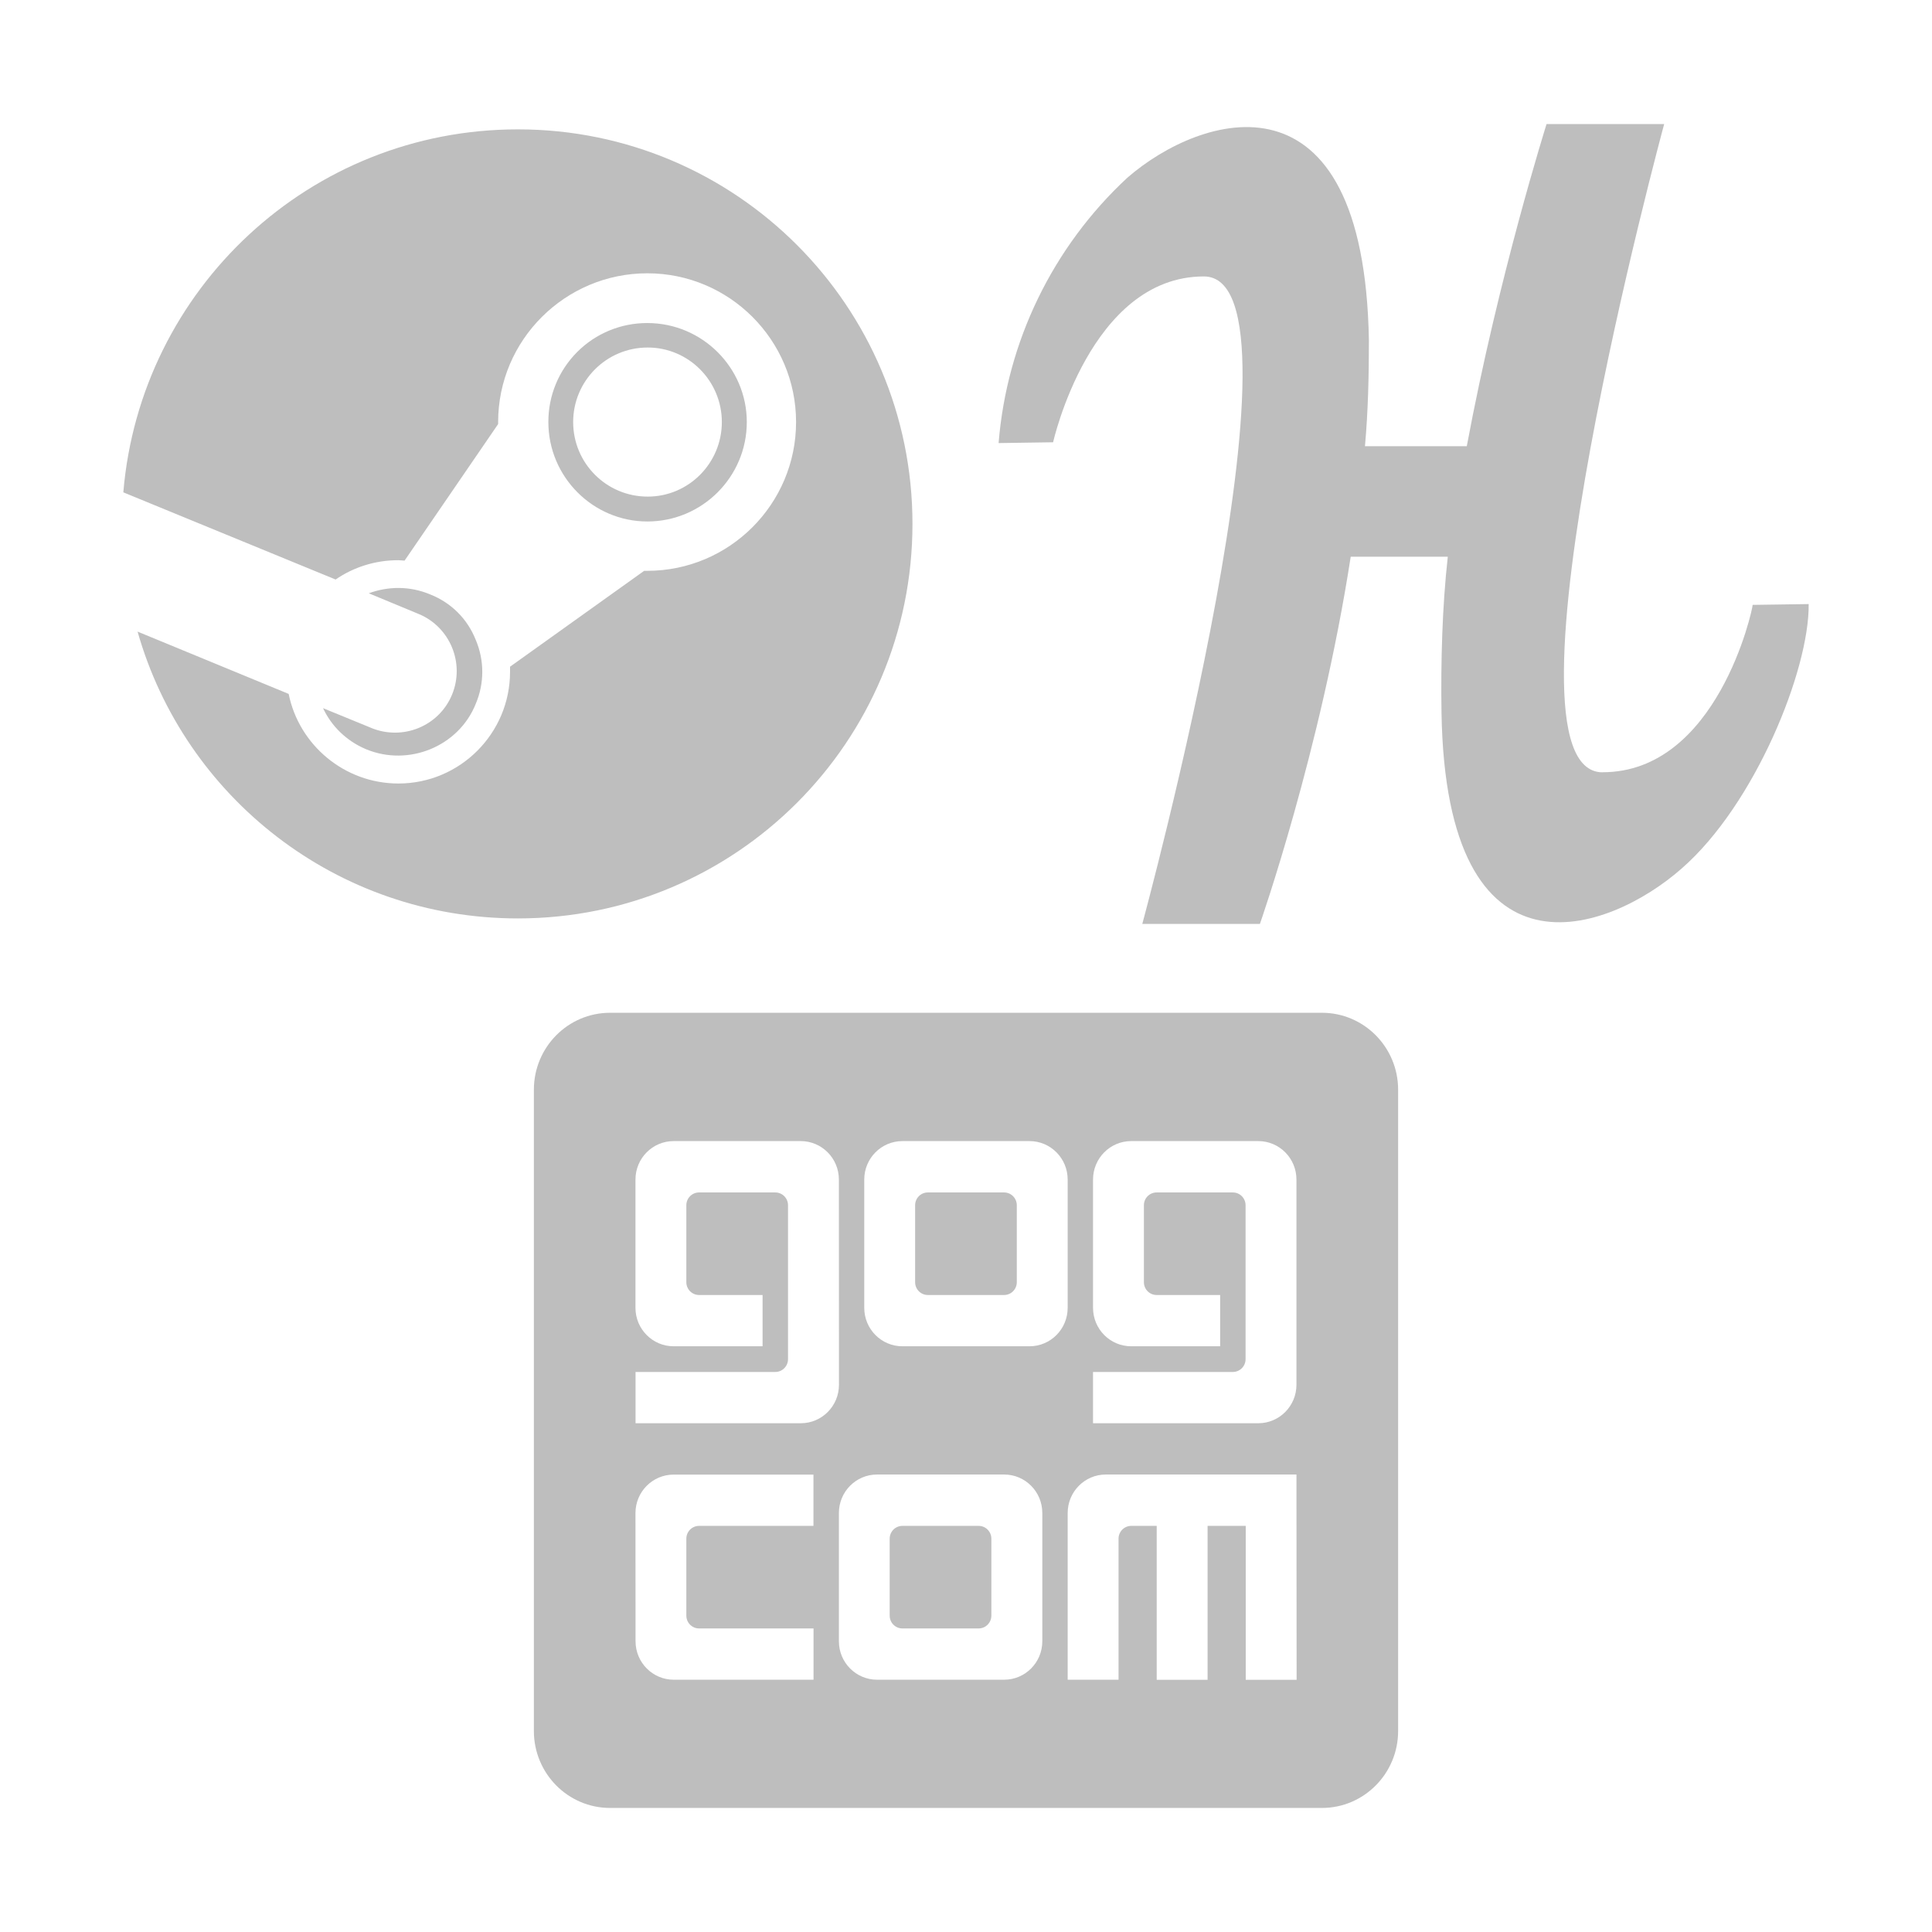
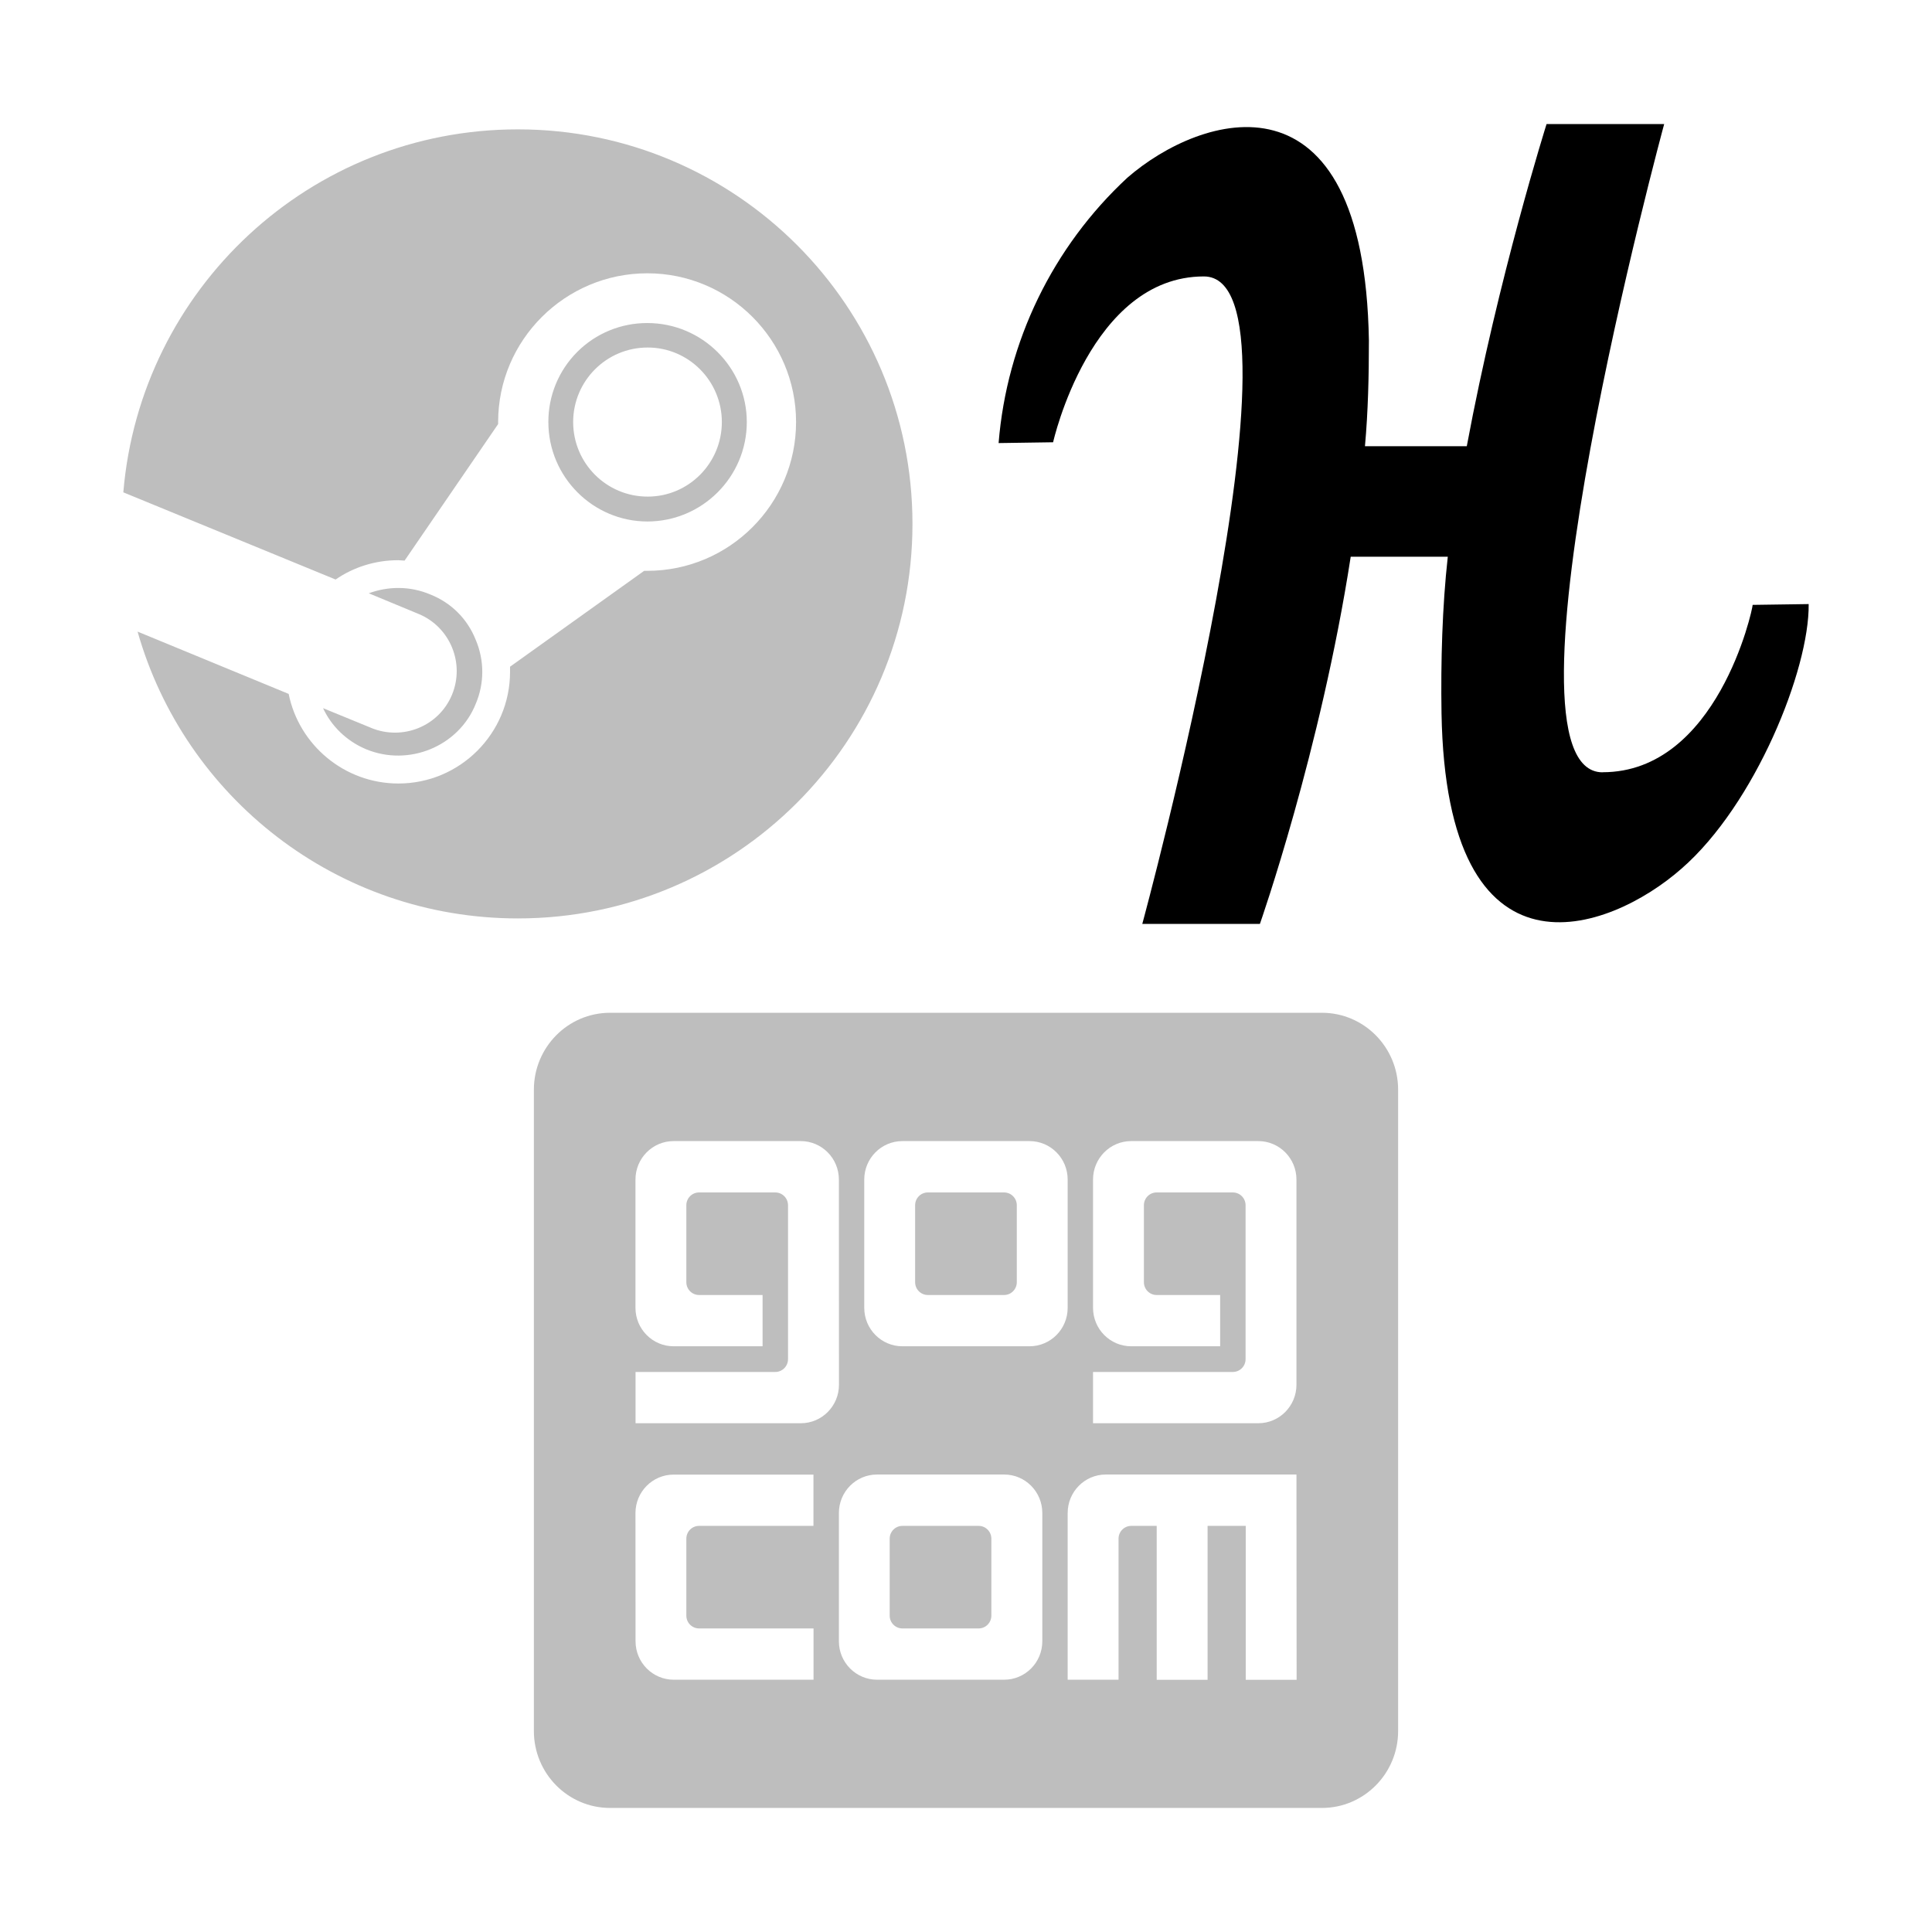
<svg xmlns="http://www.w3.org/2000/svg" width="24" height="24">
  <path fill="#bebebe" d="M6.434 1.607a4.901 4.901 0 0 1 4.901 4.901 4.901 4.901 0 0 1-4.901 4.901c-2.255 0-4.142-1.51-4.725-3.563l1.877.774c.127.632.691 1.113 1.363 1.113.765 0 1.387-.622 1.387-1.387v-.064l1.666-1.191h.039c1.019 0 1.848-.828 1.848-1.848 0-1.019-.828-1.848-1.848-1.848s-1.853.828-1.853 1.848v.025l-1.162 1.696-.078-.005c-.289 0-.559.088-.779.24l-2.637-1.083c.211-2.524 2.318-4.509 4.901-4.509m-1.823 7.435c.392.162.843-.02 1.005-.412.162-.392-.025-.838-.407-1l-.627-.26c.24-.088.51-.093.765.015.26.103.461.304.564.564.108.255.108.539 0 .794-.211.529-.833.784-1.363.564-.245-.103-.431-.289-.534-.51l.598.245m4.666-3.799c0 .681-.554 1.235-1.235 1.235-.676 0-1.23-.554-1.23-1.235a1.225 1.225 0 0 1 1.23-1.23c.681 0 1.235.554 1.235 1.23m-2.157 0c0 .51.412.926.926.926.51 0 .921-.417.921-.926 0-.51-.412-.926-.921-.926-.515 0-.926.417-.926.926zM16.421 22.459H7.579a.947.956 0 0 1-.947-.956v-7.966a.947.956 0 0 1 .947-.956h8.842a.947.956 0 0 1 .947.956v7.966a.947.956 0 0 1-.947.956zM7.895 20.388a.474.478 0 0 0 .474.478h1.737v-.637H8.684a.158.159 0 0 1-.158-.159v-.956a.158.159 0 0 1 .158-.159h1.421v-.637H8.368a.474.478 0 0 0-.474.478zm2.526-5.735a.474.478 0 0 0-.474-.478H8.368a.474.478 0 0 0-.474.478v1.593a.474.478 0 0 0 .474.478h1.105v-.637h-.789a.158.159 0 0 1-.158-.159v-.956a.158.159 0 0 1 .158-.159h.947a.158.159 0 0 1 .158.159v1.912a.158.159 0 0 1-.158.159H7.895v.637h2.053a.474.478 0 0 0 .474-.478zm0 4.142v1.593a.474.478 0 0 0 .474.478h1.579a.474.478 0 0 0 .474-.478v-1.593a.474.478 0 0 0-.474-.478h-1.579a.474.478 0 0 0-.474.478zm2.842-4.142a.474.478 0 0 0-.474-.478h-1.579a.474.478 0 0 0-.474.478v1.593a.474.478 0 0 0 .474.478h1.579a.474.478 0 0 0 .474-.478zm2.842 0a.474.478 0 0 0-.474-.478h-1.579a.474.478 0 0 0-.474.478v1.593a.474.478 0 0 0 .474.478h1.105v-.637h-.789a.158.159 0 0 1-.158-.159v-.956a.158.159 0 0 1 .158-.159h.947a.158.159 0 0 1 .158.159v1.912a.158.159 0 0 1-.158.159h-1.737v.637h2.053a.474.478 0 0 0 .474-.478zm0 3.664h-2.368a.474.478 0 0 0-.474.478v2.071h.632v-1.752a.158.159 0 0 1 .158-.159h.316v1.912h.632v-1.912h.474v1.912h.632zm-3.632-2.23h-.947a.158.159 0 0 1-.158-.159v-.956a.158.159 0 0 1 .158-.159h.947a.158.159 0 0 1 .158.159v.956a.158.159 0 0 1-.158.159zm-1.263 2.868h.947a.158.159 0 0 1 .158.159v.956a.158.159 0 0 1-.158.159h-.947a.158.159 0 0 1-.158-.159v-.956a.158.159 0 0 1 .158-.159z" />
-   <path d="M19.908 9.594c-1.422 0 .765-8.053.765-8.053h-1.461s-.598 1.893-.991 4.002h-1.265c.039-.432.049-.873.049-1.314-.059-3.462-2.089-2.815-3.001-2.021a5.051 5.051 0 0 0-1.599 3.296l.677-.01s.461-2.06 1.873-2.06c1.422 0-.765 8.043-.765 8.043h1.461s.755-2.148 1.128-4.561h1.206c-.069.618-.088 1.305-.078 1.942.059 3.472 2.079 2.727 2.982 1.932.912-.794 1.589-2.472 1.579-3.286l-.696.01c0 .059-.441 2.079-1.864 2.079z" fill="#bebebe" fill-rule="evenodd" />
+   <path d="M19.908 9.594c-1.422 0 .765-8.053.765-8.053h-1.461s-.598 1.893-.991 4.002h-1.265c.039-.432.049-.873.049-1.314-.059-3.462-2.089-2.815-3.001-2.021a5.051 5.051 0 0 0-1.599 3.296l.677-.01s.461-2.06 1.873-2.06c1.422 0-.765 8.043-.765 8.043h1.461s.755-2.148 1.128-4.561h1.206c-.069.618-.088 1.305-.078 1.942.059 3.472 2.079 2.727 2.982 1.932.912-.794 1.589-2.472 1.579-3.286l-.696.01c0 .059-.441 2.079-1.864 2.079z" fill-rule="evenodd" />
</svg>
